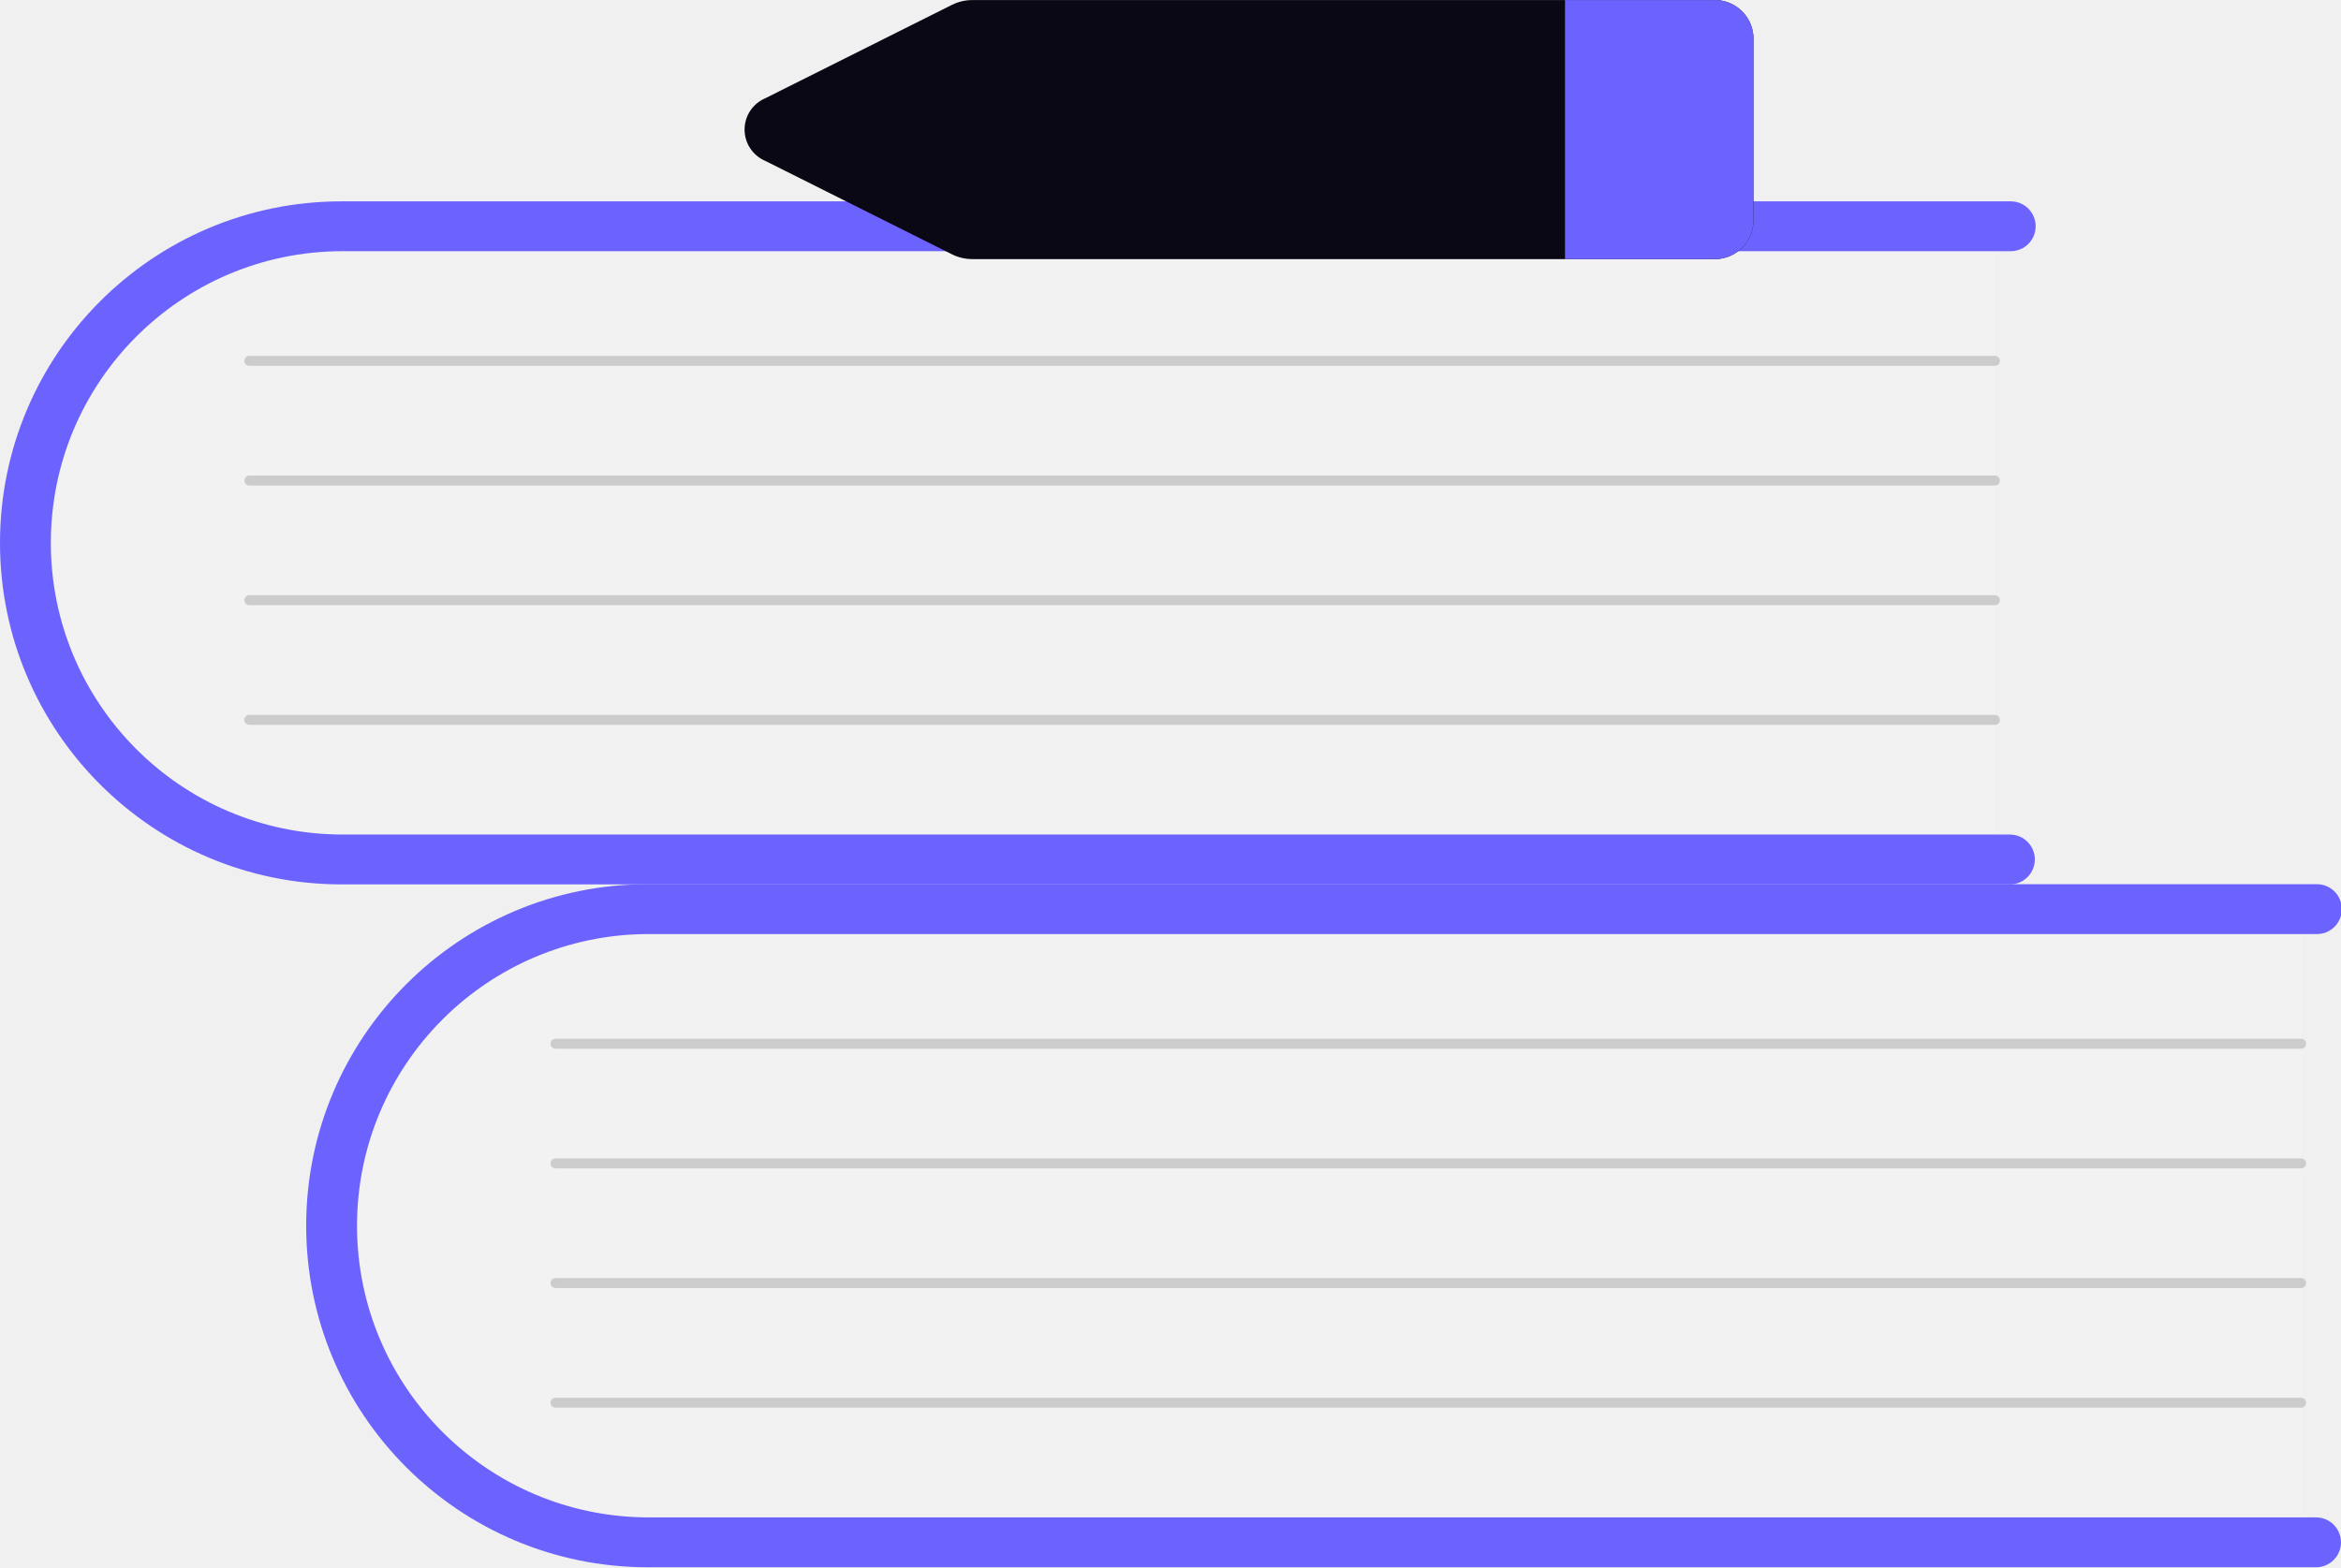
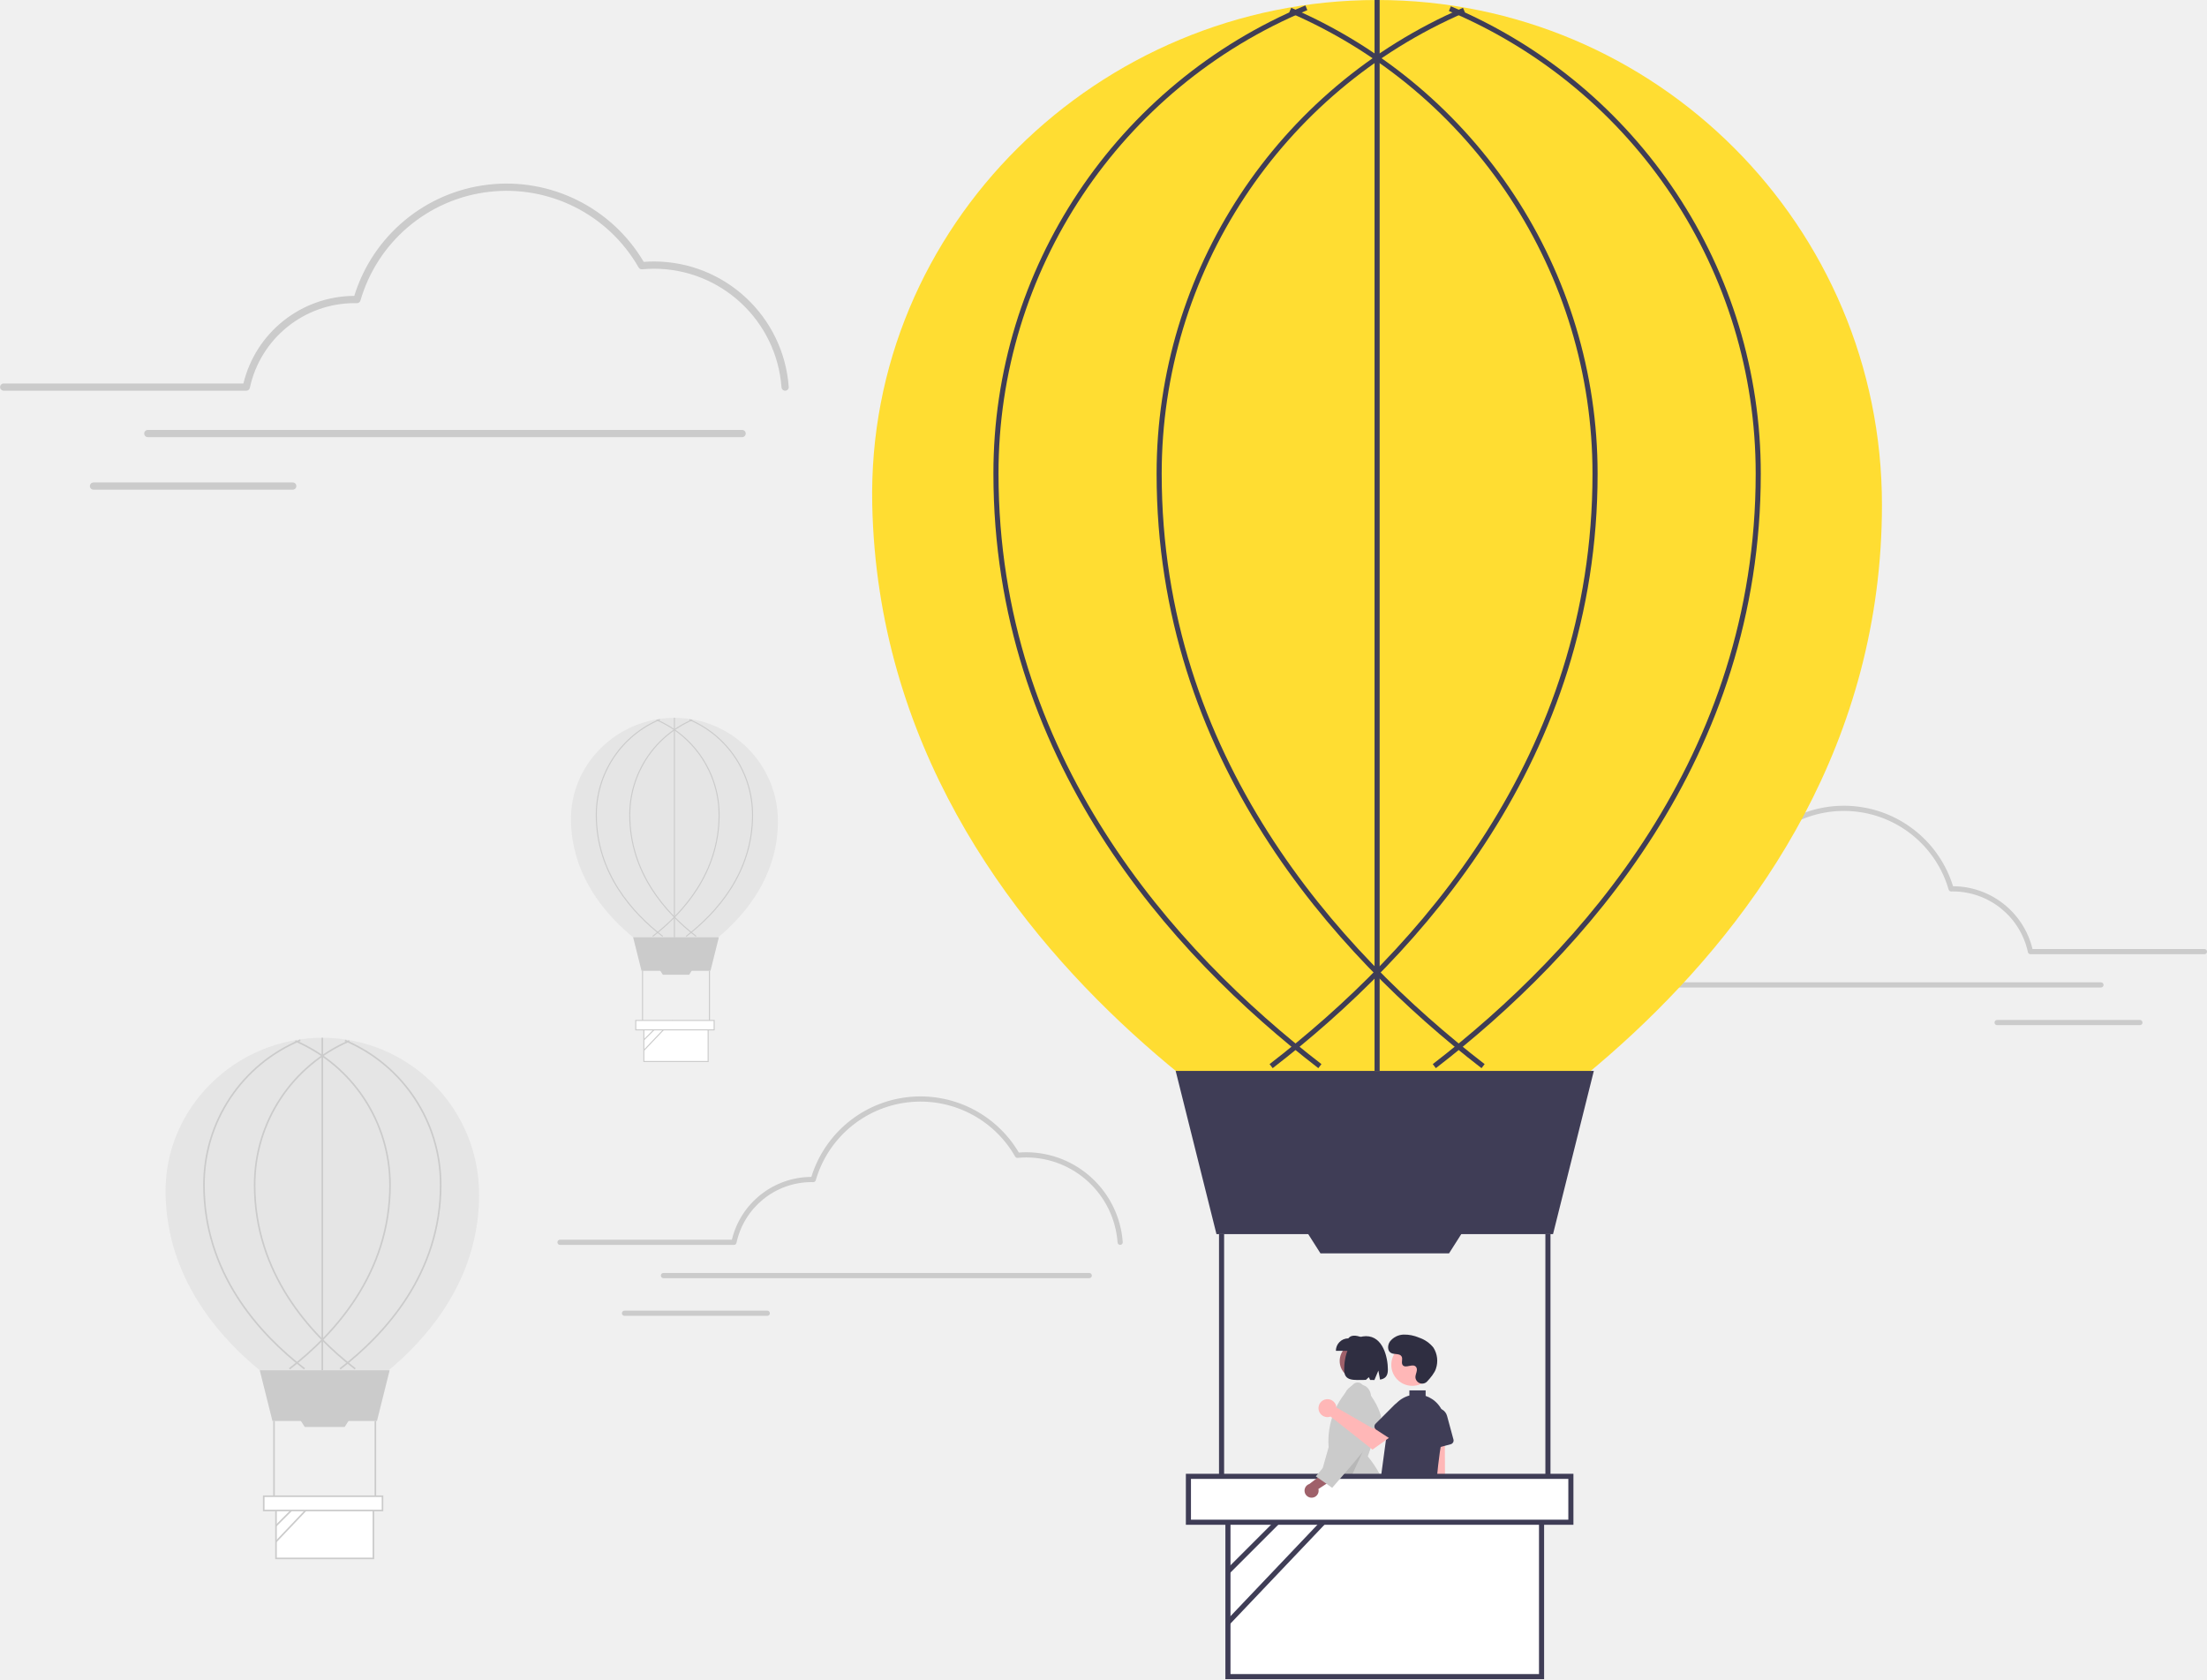
- <svg xmlns="http://www.w3.org/2000/svg" width="731.836" height="490.096" viewBox="0 0 731.836 490.096" role="img" artist="Katerina Limpitsouni" source="https://undraw.co/">
-   <g transform="translate(-781.668 -1539.464)">
-     <path d="M1013.7,371.9V574.584H505.9A101.4,101.4,0,0,1,498.853,371.9q3.524-.123,7.051,0Z" transform="translate(487.327 1448.739)" fill="#f2f2f2" />
-     <path d="M1034.991,576.753a7.8,7.8,0,0,1-7.8,7.8H505.675a106.8,106.8,0,0,1,0-213.6H1027.2a7.8,7.8,0,1,1,0,15.591H505.675a91.208,91.208,0,0,0,0,182.415H1027.2A7.8,7.8,0,0,1,1034.991,576.753Z" transform="translate(478.512 1445.01)" fill="#6c63ff" />
-     <path d="M960.817,383.359H415.13a1.559,1.559,0,0,1-.029-3.118H960.817a1.559,1.559,0,0,1,0,3.118Z" transform="translate(540.218 1484.053)" fill="#ccc" />
-     <path d="M960.817,390.551H415.13a1.559,1.559,0,1,1-.029-3.118H960.817a1.559,1.559,0,1,1,0,3.118Z" transform="translate(540.218 1514.28)" fill="#ccc" />
-     <path d="M960.817,397.742H415.13a1.559,1.559,0,0,1-.029-3.118H960.817a1.559,1.559,0,0,1,0,3.118Z" transform="translate(540.218 1544.506)" fill="#ccc" />
-     <path d="M960.817,404.934H415.13a1.559,1.559,0,1,1-.029-3.118H960.817a1.559,1.559,0,0,1,0,3.118Z" transform="translate(540.218 1574.733)" fill="#ccc" />
-     <path d="M995.3,330.859V533.542h-507.8a101.4,101.4,0,0,1-7.051-202.684q3.524-.123,7.051,0Z" transform="translate(410.005 1276.242)" fill="#f2f2f2" />
-     <path d="M1016.594,535.712a7.8,7.8,0,0,1-7.8,7.8H487.278a106.8,106.8,0,1,1,0-213.6H1008.8a7.8,7.8,0,1,1,0,15.591H487.278a91.208,91.208,0,0,0,0,182.415H1008.8a7.8,7.8,0,0,1,7.8,7.8Z" transform="translate(401.189 1272.513)" fill="#6c63ff" />
-     <path d="M942.42,342.318H396.733a1.559,1.559,0,1,1-.029-3.118H942.42a1.559,1.559,0,1,1,0,3.118Z" transform="translate(462.887 1311.555)" fill="#ccc" />
-     <path d="M942.42,349.509H396.733a1.559,1.559,0,1,1-.029-3.118H942.42a1.559,1.559,0,1,1,0,3.118Z" transform="translate(462.887 1341.782)" fill="#ccc" />
-     <path d="M942.42,356.7H396.733a1.559,1.559,0,1,1-.029-3.118H942.42a1.559,1.559,0,1,1,0,3.118Z" transform="translate(462.887 1372.009)" fill="#ccc" />
-     <path d="M942.42,363.893H396.733a1.559,1.559,0,1,1-.029-3.118H942.42a1.559,1.559,0,1,1,0,3.118Z" transform="translate(462.887 1402.235)" fill="#ccc" />
-     <path d="M727.778,317.831H496.42a14.293,14.293,0,0,0-6.331,1.473l-58.394,29.233a10.641,10.641,0,0,0,0,19.587l58.393,29.233a14.3,14.3,0,0,0,6.332,1.473H727.778a12.143,12.143,0,0,0,12.814-11.266V329.1A12.143,12.143,0,0,0,727.778,317.831Z" transform="translate(589.22 1221.654)" fill="#090814" />
-     <path d="M533.416,329.1v58.465A12.143,12.143,0,0,1,520.6,398.828H474.509v-81H520.6A12.143,12.143,0,0,1,533.416,329.1Z" transform="translate(796.404 1221.656)" fill="#6c63ff" />
-   </g>
+ <svg xmlns="http://www.w3.org/2000/svg" data-name="Layer 1" width="865.573" height="658.549" viewBox="0 0 865.573 658.549">
+   <path d="M475.131,273.96a1.421,1.421,0,0,1-1.416-1.321,50.211,50.211,0,0,0-49.941-46.526c-1.515,0-3.106.077-4.729.229A1.42,1.42,0,0,1,417.68,225.633a59.662,59.662,0,0,0-109.105,12.976,1.414,1.414,0,0,1-1.397,1.025l-.378-.011c-.197-.007-.393-.014-.591-.014a42.078,42.078,0,0,0-41.004,33.223,1.421,1.421,0,0,1-1.39,1.128H168.634a1.421,1.421,0,0,1,0-2.841H262.678a44.945,44.945,0,0,1,43.482-34.351,62.503,62.503,0,0,1,113.527-13.333c1.397-.109,2.768-.164,4.087-.164a53.062,53.062,0,0,1,52.775,49.169,1.421,1.421,0,0,1-1.318,1.517C475.198,273.959,475.164,273.96,475.131,273.96Z" transform="translate(-167.2136 -120.7253)" fill="#cbcbcb" />
+   <path d="M458.227,292.176H225.228a1.421,1.421,0,1,1,0-2.841H458.227a1.421,1.421,0,1,1,0,2.841Z" transform="translate(-167.2136 -120.7253)" fill="#cbcbcb" />
+   <path d="M282.057,312.777H203.917a1.421,1.421,0,1,1,0-2.841h78.14a1.421,1.421,0,0,1,0,2.841Z" transform="translate(-167.2136 -120.7253)" fill="#cbcbcb" />
+   <path d="M355.114,589.211c0,57.76-60.554,85.397-60.554,85.397s-61.176-27.638-62.418-85.397c-.73-33.95,27.528-61.486,61.486-61.486A61.486,61.486,0,0,1,355.114,589.211Z" transform="translate(-167.2136 -120.7253)" fill="#e5e5e5" />
+   <polygon points="147.842 557.299 106.851 557.299 101.882 537.425 152.81 537.425 147.842 557.299" fill="#cbcbcb" />
+   <rect x="108.248" y="591.288" width="38.196" height="19.905" fill="#fff" />
+   <path d="M313.968,732.228h-38.817v-20.526h38.817Zm-38.196-.621h37.575V712.323H275.772Z" transform="translate(-167.2136 -120.7253)" fill="#cbcbcb" />
+   <polygon points="135.176 559.643 119.517 559.643 117.72 556.819 136.973 556.819 135.176 559.643" fill="#cbcbcb" />
+   <rect x="107.161" y="557.299" width="0.621" height="30.432" fill="#cbcbcb" />
+   <rect x="146.91" y="557.299" width="0.621" height="30.432" fill="#cbcbcb" />
+   <path d="M300.785,657.814l-.379-.492c17.942-13.836,39.33-37.54,39.33-71.89a61.092,61.092,0,0,0-37.363-56.368l.242-.572a61.712,61.712,0,0,1,37.742,56.94C340.357,620.034,318.838,643.892,300.785,657.814Z" transform="translate(-167.2136 -120.7253)" fill="#cbcbcb" />
+   <path d="M280.911,657.814l-.379-.492c17.942-13.836,39.33-37.54,39.33-71.89A61.164,61.164,0,0,0,282.924,529.245l.246-.57A61.784,61.784,0,0,1,320.483,585.432C320.483,620.034,298.963,643.892,280.911,657.814Z" transform="translate(-167.2136 -120.7253)" fill="#cbcbcb" />
+   <path d="M306.345,657.814c-18.053-13.921-39.572-37.78-39.572-72.382a61.784,61.784,0,0,1,37.313-56.757l.246.57a61.164,61.164,0,0,0-36.938,56.186c0,34.35,21.388,58.054,39.33,71.89Z" transform="translate(-167.2136 -120.7253)" fill="#cbcbcb" />
+   <path d="M286.471,657.814c-18.053-13.921-39.572-37.779-39.572-72.382a61.669,61.669,0,0,1,37.995-57.046l.239.573a61.049,61.049,0,0,0-37.613,56.473c0,34.35,21.388,58.054,39.33,71.89Z" transform="translate(-167.2136 -120.7253)" fill="#cbcbcb" />
+   <rect x="126.104" y="407" width="0.621" height="130.425" fill="#cbcbcb" />
+   <line x1="108.248" y1="598.383" x2="119.637" y2="586.994" fill="#fff" />
+   <rect x="273.103" y="713.103" width="16.106" height="0.621" transform="translate(-589.3246 287.0362) rotate(-45)" fill="#cbcbcb" />
+   <line x1="108.248" y1="604.603" x2="125.18" y2="586.8" fill="#fff" />
+   <rect x="271.643" y="716.117" width="24.569" height="0.621" transform="translate(-598.1279 307.8066) rotate(-46.44446)" fill="#cbcbcb" />
+   <rect x="103.435" y="586.8" width="46.58" height="5.59" fill="#fff" />
+   <path d="M317.539,713.426H270.338v-6.211h47.201Zm-46.58-.621H316.918V707.836H270.959Z" transform="translate(-167.2136 -120.7253)" fill="#cbcbcb" />
+   <path d="M472.304,442.831c0,38.124-39.969,56.366-39.969,56.366s-40.379-18.242-41.198-56.366c-.482-22.408,18.17-40.583,40.583-40.583A40.583,40.583,0,0,1,472.304,442.831Z" transform="translate(-167.2136 -120.7253)" fill="#e5e5e5" />
+   <polygon points="278.65 380.726 251.594 380.726 248.315 367.608 281.93 367.608 278.65 380.726" fill="#cbcbcb" />
+   <rect x="252.517" y="403.16" width="25.211" height="13.138" fill="#fff" />
+   <path d="M445.146,537.228H419.525v-13.548H445.146Zm-25.211-.41h24.801V524.09h-24.801Z" transform="translate(-167.2136 -120.7253)" fill="#cbcbcb" />
+   <polygon points="270.29 382.273 259.954 382.273 258.768 380.409 271.476 380.409 270.29 382.273" fill="#cbcbcb" />
+   <rect x="251.799" y="380.726" width="0.41" height="20.087" fill="#cbcbcb" />
+   <rect x="278.035" y="380.726" width="0.41" height="20.087" fill="#cbcbcb" />
+   <path d="M436.445,488.111l-.25-.325c11.843-9.133,25.96-24.778,25.96-47.451a40.323,40.323,0,0,0-24.661-37.205l.16-.378a40.732,40.732,0,0,1,24.912,37.583C462.564,463.175,448.36,478.923,436.445,488.111Z" transform="translate(-167.2136 -120.7253)" fill="#cbcbcb" />
+   <path d="M423.327,488.112l-.25-.325c11.843-9.133,25.96-24.778,25.96-47.451a40.371,40.371,0,0,0-24.381-37.085l.163-.376a40.78,40.78,0,0,1,24.628,37.462C449.446,463.175,435.242,478.923,423.327,488.112Z" transform="translate(-167.2136 -120.7253)" fill="#cbcbcb" />
+   <path d="M440.115,488.111c-11.915-9.189-26.119-24.936-26.119-47.775A40.78,40.78,0,0,1,438.624,402.874l.163.376a40.371,40.371,0,0,0-24.381,37.086c0,22.672,14.117,38.318,25.96,47.451Z" transform="translate(-167.2136 -120.7253)" fill="#cbcbcb" />
+   <path d="M426.997,488.111c-11.916-9.189-26.119-24.936-26.119-47.775a40.704,40.704,0,0,1,25.078-37.653l.158.378a40.295,40.295,0,0,0-24.826,37.275c0,22.673,14.117,38.318,25.96,47.451Z" transform="translate(-167.2136 -120.7253)" fill="#cbcbcb" />
+   <rect x="264.302" y="281.522" width="0.41" height="86.086" fill="#cbcbcb" />
+   <line x1="252.517" y1="407.843" x2="260.034" y2="400.326" fill="#fff" />
+   <rect x="418.174" y="524.605" width="10.631" height="0.41" transform="translate(-414.2732 332.4398) rotate(-45)" fill="#cbcbcb" />
+   <line x1="252.517" y1="411.949" x2="263.692" y2="400.198" fill="#fff" />
+   <rect x="417.21" y="526.594" width="16.217" height="0.41" transform="translate(-416.7387 351.3098) rotate(-46.44446)" fill="#cbcbcb" />
+   <rect x="249.34" y="400.198" width="30.745" height="3.689" fill="#fff" />
+   <path d="M447.503,524.818h-31.155v-4.099h31.155Zm-30.745-.41h30.335v-3.279H416.758Z" transform="translate(-167.2136 -120.7253)" fill="#cbcbcb" />
+   <path d="M812.075,494.953a1.018,1.018,0,0,0,1.015-.947,35.991,35.991,0,0,1,35.797-33.349c1.086,0,2.226.055,3.39.164a1.018,1.018,0,0,0,.979-.508,42.765,42.765,0,0,1,78.205,9.301,1.014,1.014,0,0,0,1.001.735l.271-.008c.141-.005.282-.01.424-.01a30.161,30.161,0,0,1,29.391,23.814,1.018,1.018,0,0,0,.996.808h68.224a1.018,1.018,0,1,0,0-2.037H964.359a32.216,32.216,0,0,0-31.168-24.622,44.801,44.801,0,0,0-81.375-9.557c-1.002-.078-1.984-.117-2.929-.117a38.034,38.034,0,0,0-37.829,35.243,1.018,1.018,0,0,0,.945,1.087C812.027,494.952,812.051,494.953,812.075,494.953Z" transform="translate(-167.2136 -120.7253)" fill="#cbcbcb" />
+   <path d="M824.192,508.01H991.202a1.018,1.018,0,1,0,0-2.037H824.192a1.018,1.018,0,0,0,0,2.037Z" transform="translate(-167.2136 -120.7253)" fill="#cbcbcb" />
+   <path d="M950.468,522.777h56.01a1.018,1.018,0,0,0,0-2.037H950.468a1.018,1.018,0,1,0,0,2.037Z" transform="translate(-167.2136 -120.7253)" fill="#cbcbcb" />
+   <polygon points="522.992 647.768 519.639 647.768 518.044 634.839 522.992 634.839 522.992 647.768" fill="#9f616a" />
+   <path d="M691.06,771.743H680.251v-.137a4.212,4.212,0,0,1,4.207-4.207h6.602Z" transform="translate(-167.2136 -120.7253)" fill="#2f2e41" />
+   <polygon points="566.219 641.416 563.345 643.143 555.319 632.881 559.56 630.333 566.219 641.416" fill="#9f616a" />
+   <path d="M726.574,770.053l-.07-.117a4.212,4.212,0,0,1,1.439-5.773l5.659-3.4,2.237,3.723Z" transform="translate(-167.2136 -120.7253)" fill="#2f2e41" />
+   <path d="M691.077,765.825l-.058-0a45.014,45.014,0,0,1-4.88-.281c-.618-.061-1.288-.127-2.095-.193l-.028-.005c-.551-.164-.566-5.329-.333-23.011.12-9.056.255-19.321.094-25.858l-.002-.064.049-.042a24.575,24.575,0,0,1,21.623-5.49l.059.012.031.052c3.295,5.574,8.269,13.604,13.079,21.369,11.043,17.825,14.201,23.068,13.855,23.463l-.042.032c-.754.377-1.32.667-1.802.914a59.406,59.406,0,0,1-5.863,2.645l-.089.036-.065-.071c-11.205-12.278-20.529-25.993-26.297-38.672-.674,4.328-1.492,9.981-2.356,15.952-2.485,17.173-4.165,28.481-4.841,29.169Z" transform="translate(-167.2136 -120.7253)" fill="#2f2e41" />
+   <path d="M694.096,717.798a58.692,58.692,0,0,1,19.626,3.286,44.673,44.673,0,0,0-10.015-29.125l-.049-.059.025-.073c1.76-5.086,3.579-10.342,5.205-15.573l-.025-.088c-1.14-4.053-3.587-8.149-7.481-12.522a2.396,2.396,0,0,0-3.271-.166,30.476,30.476,0,0,0-9.821,24.81l.003.026-.008.025c-3.049,10.33-4.156,15.635-5.132,20.316-.712,3.415-1.329,6.372-2.567,10.596A63.622,63.622,0,0,1,694.096,717.798Z" transform="translate(-167.2136 -120.7253)" fill="#cbcbcb" />
+   <polygon points="536.719 564.419 526.8 586.013 521.133 580.277 536.719 564.419" opacity="0.1" />
+   <circle cx="532.478" cy="533.759" r="7.057" fill="#9f616a" />
+   <path d="M691.135,650.498h11.206V645.614c-2.459-.977-4.866-1.808-6.321,0a4.884,4.884,0,0,0-4.884,4.884Z" transform="translate(-167.2136 -120.7253)" fill="#2f2e41" />
+   <path d="M702.961,644.752c6.699,0,8.574,8.397,8.574,13.134,0,2.642-1.195,3.587-3.072,3.906l-.663-3.536-1.553,3.688c-.527.003-1.081-.008-1.656-.018l-.527-1.084-1.174,1.065c-4.702.007-8.503.692-8.503-4.021C694.387,653.149,696.032,644.752,702.961,644.752Z" transform="translate(-167.2136 -120.7253)" fill="#2f2e41" />
+   <path d="M905.304,318.725c0,186-195,275-195,275s-197-89-201-275c-2.351-109.327,88.648-198,198-198S905.304,209.373,905.304,318.725Z" transform="translate(-167.2136 -120.7253)" fill="#ffdd32" />
+   <polygon points="547.274 646.307 543.163 646.307 541.208 630.453 547.274 630.453 547.274 646.307" fill="#ffb7b7" />
+   <path d="M540.227,645.132h7.927a0,0,0,0,1,0,0v4.991a0,0,0,0,1,0,0h-12.918a0,0,0,0,1,0,0v0A4.991,4.991,0,0,1,540.227,645.132Z" fill="#2f2e41" />
+   <polygon points="562.696 646.307 558.586 646.307 556.63 630.453 562.697 630.453 562.696 646.307" fill="#ffb7b7" />
+   <path d="M555.65,645.132h7.927a0,0,0,0,1,0,0v4.991a0,0,0,0,1,0,0h-12.918a0,0,0,0,1,0,0v0A4.991,4.991,0,0,1,555.65,645.132Z" fill="#2f2e41" />
+   <path d="M729.407,719.814a3.602,3.602,0,0,1-.691-5.479l-2.706-38.407,7.796.756.214,37.612a3.621,3.621,0,0,1-4.612,5.518Z" transform="translate(-167.2136 -120.7253)" fill="#ffb7b7" />
+   <path d="M714.293,759.045l-4.525-.216a1.508,1.508,0,0,1-1.437-1.496l-.316-45.783a1.509,1.509,0,0,1,1.725-1.504l18.102,2.628a1.5,1.5,0,0,1,1.292,1.482l2.328,42.422a1.509,1.509,0,0,1-1.509,1.52h-4.878a1.502,1.502,0,0,1-1.49-1.274s-3.685-31.821-4.191-31.802c-.509.009-3.533,32.695-3.533,32.695a1.514,1.514,0,0,1-1.498,1.33Q714.329,759.047,714.293,759.045Z" transform="translate(-167.2136 -120.7253)" fill="#2f2e41" />
+   <path d="M727.774,688.833a1.503,1.503,0,0,1-.623-1.14l-.571-10.352a4.157,4.157,0,0,1,8.162-1.317l2.509,9.255a1.51,1.51,0,0,1-1.061,1.851l-7.138,1.935A1.503,1.503,0,0,1,727.774,688.833Z" transform="translate(-167.2136 -120.7253)" fill="#3f3d56" />
+   <circle cx="553.893" cy="535.271" r="8.234" fill="#ffb7b7" />
+   <path d="M726.934,662.511a2.66,2.66,0,0,1-4.589-1.478,2.701,2.701,0,0,1,.003-.522c.103-.99.675-1.889.538-2.935a1.539,1.539,0,0,0-.282-.72c-1.224-1.639-4.098.733-5.253-.751-.708-.91.124-2.343-.419-3.36-.717-1.342-2.843-.68-4.175-1.415-1.483-.818-1.394-3.093-.418-4.477a7.042,7.042,0,0,1,5.339-2.718,14.32,14.32,0,0,1,6.032,1.177,12.055,12.055,0,0,1,5.7,3.952,9.648,9.648,0,0,1,.975,8.215C729.887,659.143,728.188,661.175,726.934,662.511Z" transform="translate(-167.2136 -120.7253)" fill="#2f2e41" />
+   <path d="M729.326,669.731q-.215-.154-.438-.303a10.849,10.849,0,0,0-2.547-1.249v-2.164h-6.37v2.007a11.171,11.171,0,0,0-8.101,9.282L707.533,709.508a1.501,1.501,0,0,0,.312,1.14,1.482,1.482,0,0,0,1.024.561,22.773,22.773,0,0,1,8.609,2.949,12.782,12.782,0,0,0,6.271,1.601,15.117,15.117,0,0,0,5.105-.909,1.497,1.497,0,0,0,.978-1.343c.156-3.466,1.07-21.304,3.729-32.185A11.123,11.123,0,0,0,729.326,669.731Z" transform="translate(-167.2136 -120.7253)" fill="#3f3d56" />
+   <polygon points="609.091 484 477.091 484 461.091 420 625.091 420 609.091 484" fill="#3f3d56" />
+   <rect x="481.591" y="593.451" width="123" height="64.099" fill="#fff" />
+   <path d="M772.804,779.275h-125V713.176h125Zm-123-2h121V715.176h-121Z" transform="translate(-167.2136 -120.7253)" fill="#3f3d56" />
+   <polygon points="568.304 491.547 517.878 491.547 512.091 482.453 574.091 482.453 568.304 491.547" fill="#3f3d56" />
+   <rect x="478.091" y="484" width="2" height="98" fill="#3f3d56" />
+   <rect x="606.091" y="484" width="2" height="98" fill="#3f3d56" />
+   <path d="M730.352,539.641l-1.221-1.584C786.909,493.501,855.783,417.169,855.783,306.554A196.73,196.73,0,0,0,735.464,125.035l.779-1.842A198.726,198.726,0,0,1,857.783,306.554C857.783,417.982,788.485,494.811,730.352,539.641Z" transform="translate(-167.2136 -120.7253)" fill="#3f3d56" />
+   <path d="M666.351,539.642l-1.221-1.584C722.908,493.502,791.783,417.17,791.783,306.554a196.962,196.962,0,0,0-118.949-180.934l.793-1.836A198.961,198.961,0,0,1,793.783,306.554C793.783,417.982,724.485,494.812,666.351,539.642Z" transform="translate(-167.2136 -120.7253)" fill="#3f3d56" />
+   <path d="M748.257,539.641C690.124,494.811,620.826,417.982,620.826,306.554a198.96,198.96,0,0,1,120.158-182.77l.793,1.836A196.962,196.962,0,0,0,622.826,306.554c0,110.615,68.874,186.947,126.653,231.503Z" transform="translate(-167.2136 -120.7253)" fill="#3f3d56" />
+   <path d="M684.257,539.641C626.124,494.811,556.826,417.983,556.826,306.554a198.588,198.588,0,0,1,122.352-183.702l.771,1.846A196.593,196.593,0,0,0,558.826,306.554c0,110.616,68.875,186.948,126.653,231.503Z" transform="translate(-167.2136 -120.7253)" fill="#3f3d56" />
+   <rect x="539.091" width="2" height="420" fill="#3f3d56" />
+   <line x1="481.591" y1="616.299" x2="518.265" y2="579.625" fill="#fff" />
+   <rect x="641.209" y="717.688" width="51.865" height="2" transform="translate(-480.0012 561.5136) rotate(-45)" fill="#3f3d56" />
+   <line x1="481.591" y1="636.331" x2="536.114" y2="579" fill="#fff" />
+   <rect x="636.507" y="727.391" width="79.118" height="2" transform="translate(-484.8654 595.7121) rotate(-46.44446)" fill="#3f3d56" />
+   <rect x="466.091" y="579" width="150" height="18" fill="#fff" />
+   <path d="M784.304,718.725h-152v-20h152Zm-150-2h148v-16h-148Z" transform="translate(-167.2136 -120.7253)" fill="#3f3d56" />
+   <path d="M681.819,708.097a2.749,2.749,0,0,0,2.476-3.412l8.173-5.355-4.661-2.014-7.046,5.394a2.764,2.764,0,0,0,1.059,5.387Z" transform="translate(-167.2136 -120.7253)" fill="#9f616a" />
+   <path d="M689.683,704.24l-.103-.073c-1.945-1.432-4.104-2.912-6.193-4.344l-.125-.086.099-.116c4.457-5.215,8.919-10.662,13.235-15.931l-.008-.019.041-.021.017-.021.009.008.026-.013-.118.009-1.33-10.432a6.687,6.687,0,0,1,.143-7.165,5.675,5.675,0,0,1,7.384-1.686,4.845,4.845,0,0,1,2.128,3.618,4.37,4.37,0,0,1-1.158,3.578,150.475,150.475,0,0,1,.608,15.228l0.0.048-.03.039c-4.601,5.845-9.655,11.659-14.542,17.282Z" transform="translate(-167.2136 -120.7253)" fill="#cbcbcb" />
+   <path d="M691.267,672.174a3.528,3.528,0,0,1,.08.55L705.749,681.033l3.501-2.015,3.732,4.886-7.489,5.338-16.431-12.962a3.519,3.519,0,1,1,2.205-4.104Z" transform="translate(-167.2136 -120.7253)" fill="#ffb7b7" />
+   <path d="M706.263,680.326a1.503,1.503,0,0,1,.434-1.225l7.33-7.332a4.157,4.157,0,0,1,6.426,5.202l-5.22,8.044a1.51,1.51,0,0,1-2.087.444l-6.204-4.026A1.503,1.503,0,0,1,706.263,680.326Z" transform="translate(-167.2136 -120.7253)" fill="#3f3d56" />
+   <path d="M606.534,608.953a1.018,1.018,0,0,1-1.015-.947,35.991,35.991,0,0,0-35.797-33.349c-1.086,0-2.226.055-3.39.164a1.018,1.018,0,0,1-.979-.508,42.765,42.765,0,0,0-78.205,9.301,1.014,1.014,0,0,1-1.001.735l-.271-.008c-.141-.005-.282-.01-.424-.01a30.161,30.161,0,0,0-29.391,23.814,1.018,1.018,0,0,1-.996.808H386.841a1.018,1.018,0,1,1,0-2.037h67.409a32.216,32.216,0,0,1,31.168-24.622,44.801,44.801,0,0,1,81.375-9.557c1.002-.078,1.984-.117,2.929-.117a38.034,38.034,0,0,1,37.829,35.243,1.018,1.018,0,0,1-.945,1.087C606.582,608.952,606.558,608.953,606.534,608.953Z" transform="translate(-167.2136 -120.7253)" fill="#cbcbcb" />
+   <path d="M594.417,622.01H427.407a1.018,1.018,0,1,1,0-2.037H594.417a1.018,1.018,0,1,1,0,2.037Z" transform="translate(-167.2136 -120.7253)" fill="#cbcbcb" />
+   <path d="M468.141,636.777H412.131a1.018,1.018,0,1,1,0-2.037h56.01a1.018,1.018,0,1,1,0,2.037Z" transform="translate(-167.2136 -120.7253)" fill="#cbcbcb" />
</svg>
